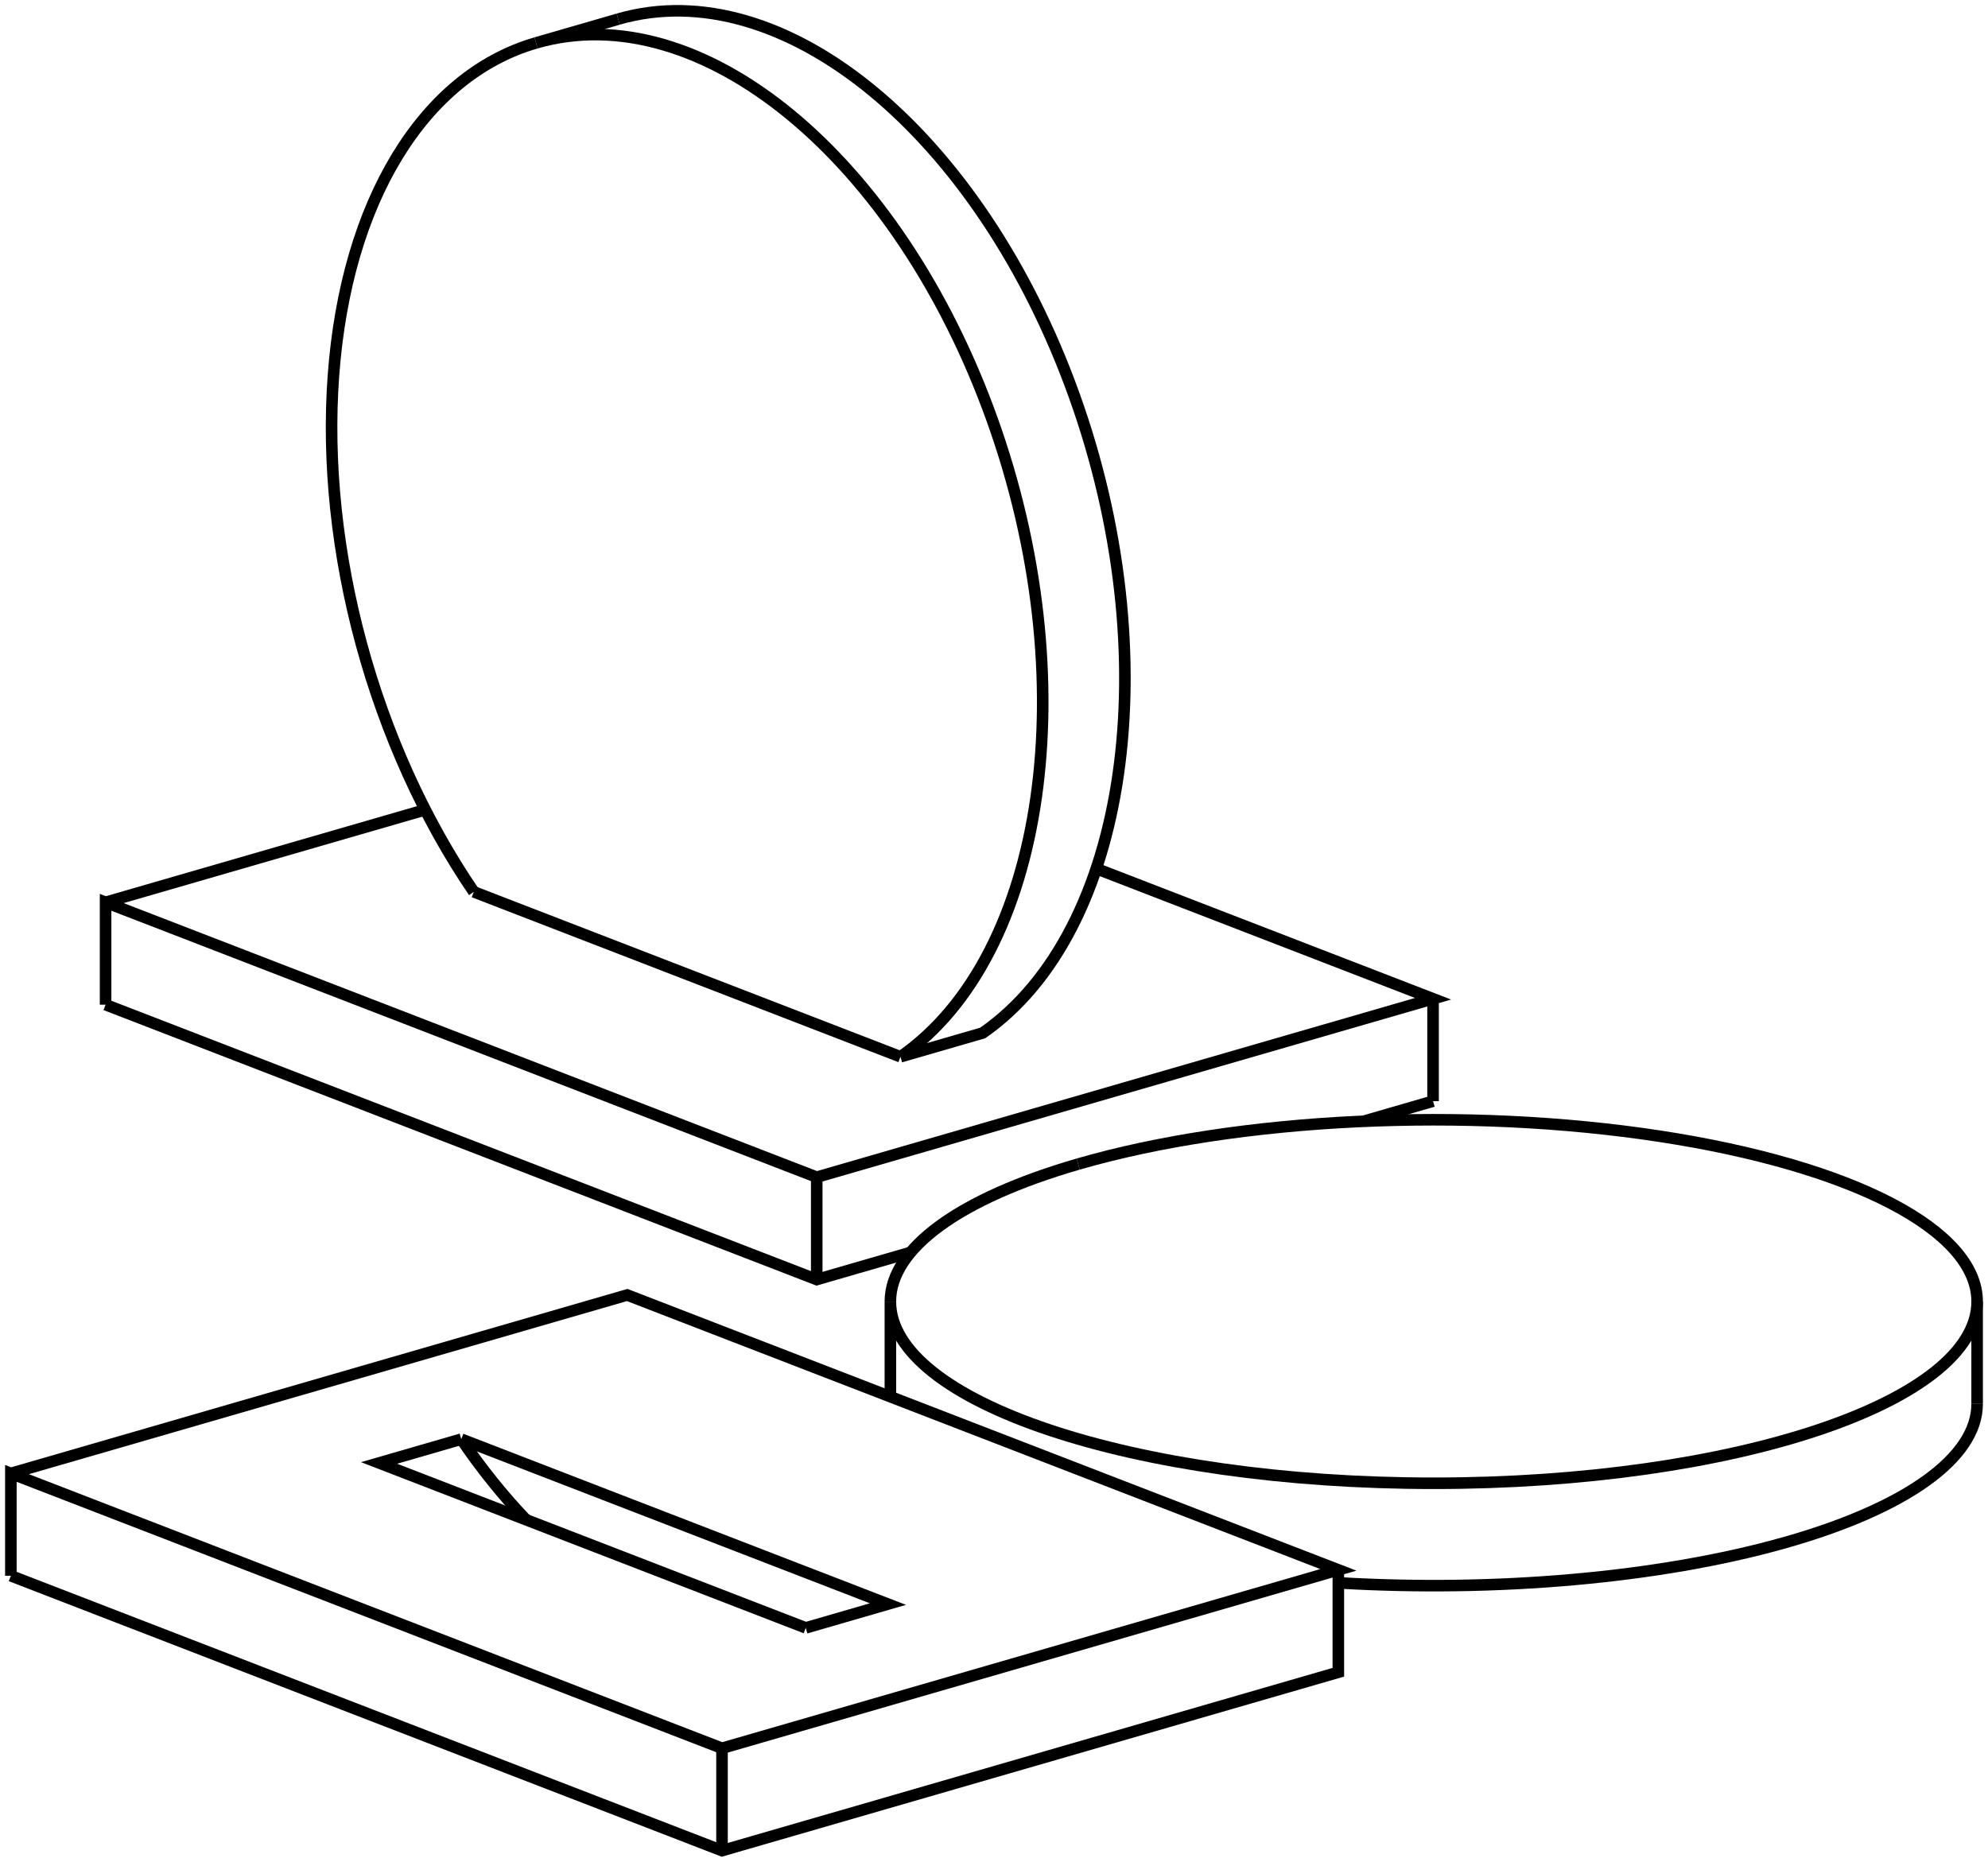
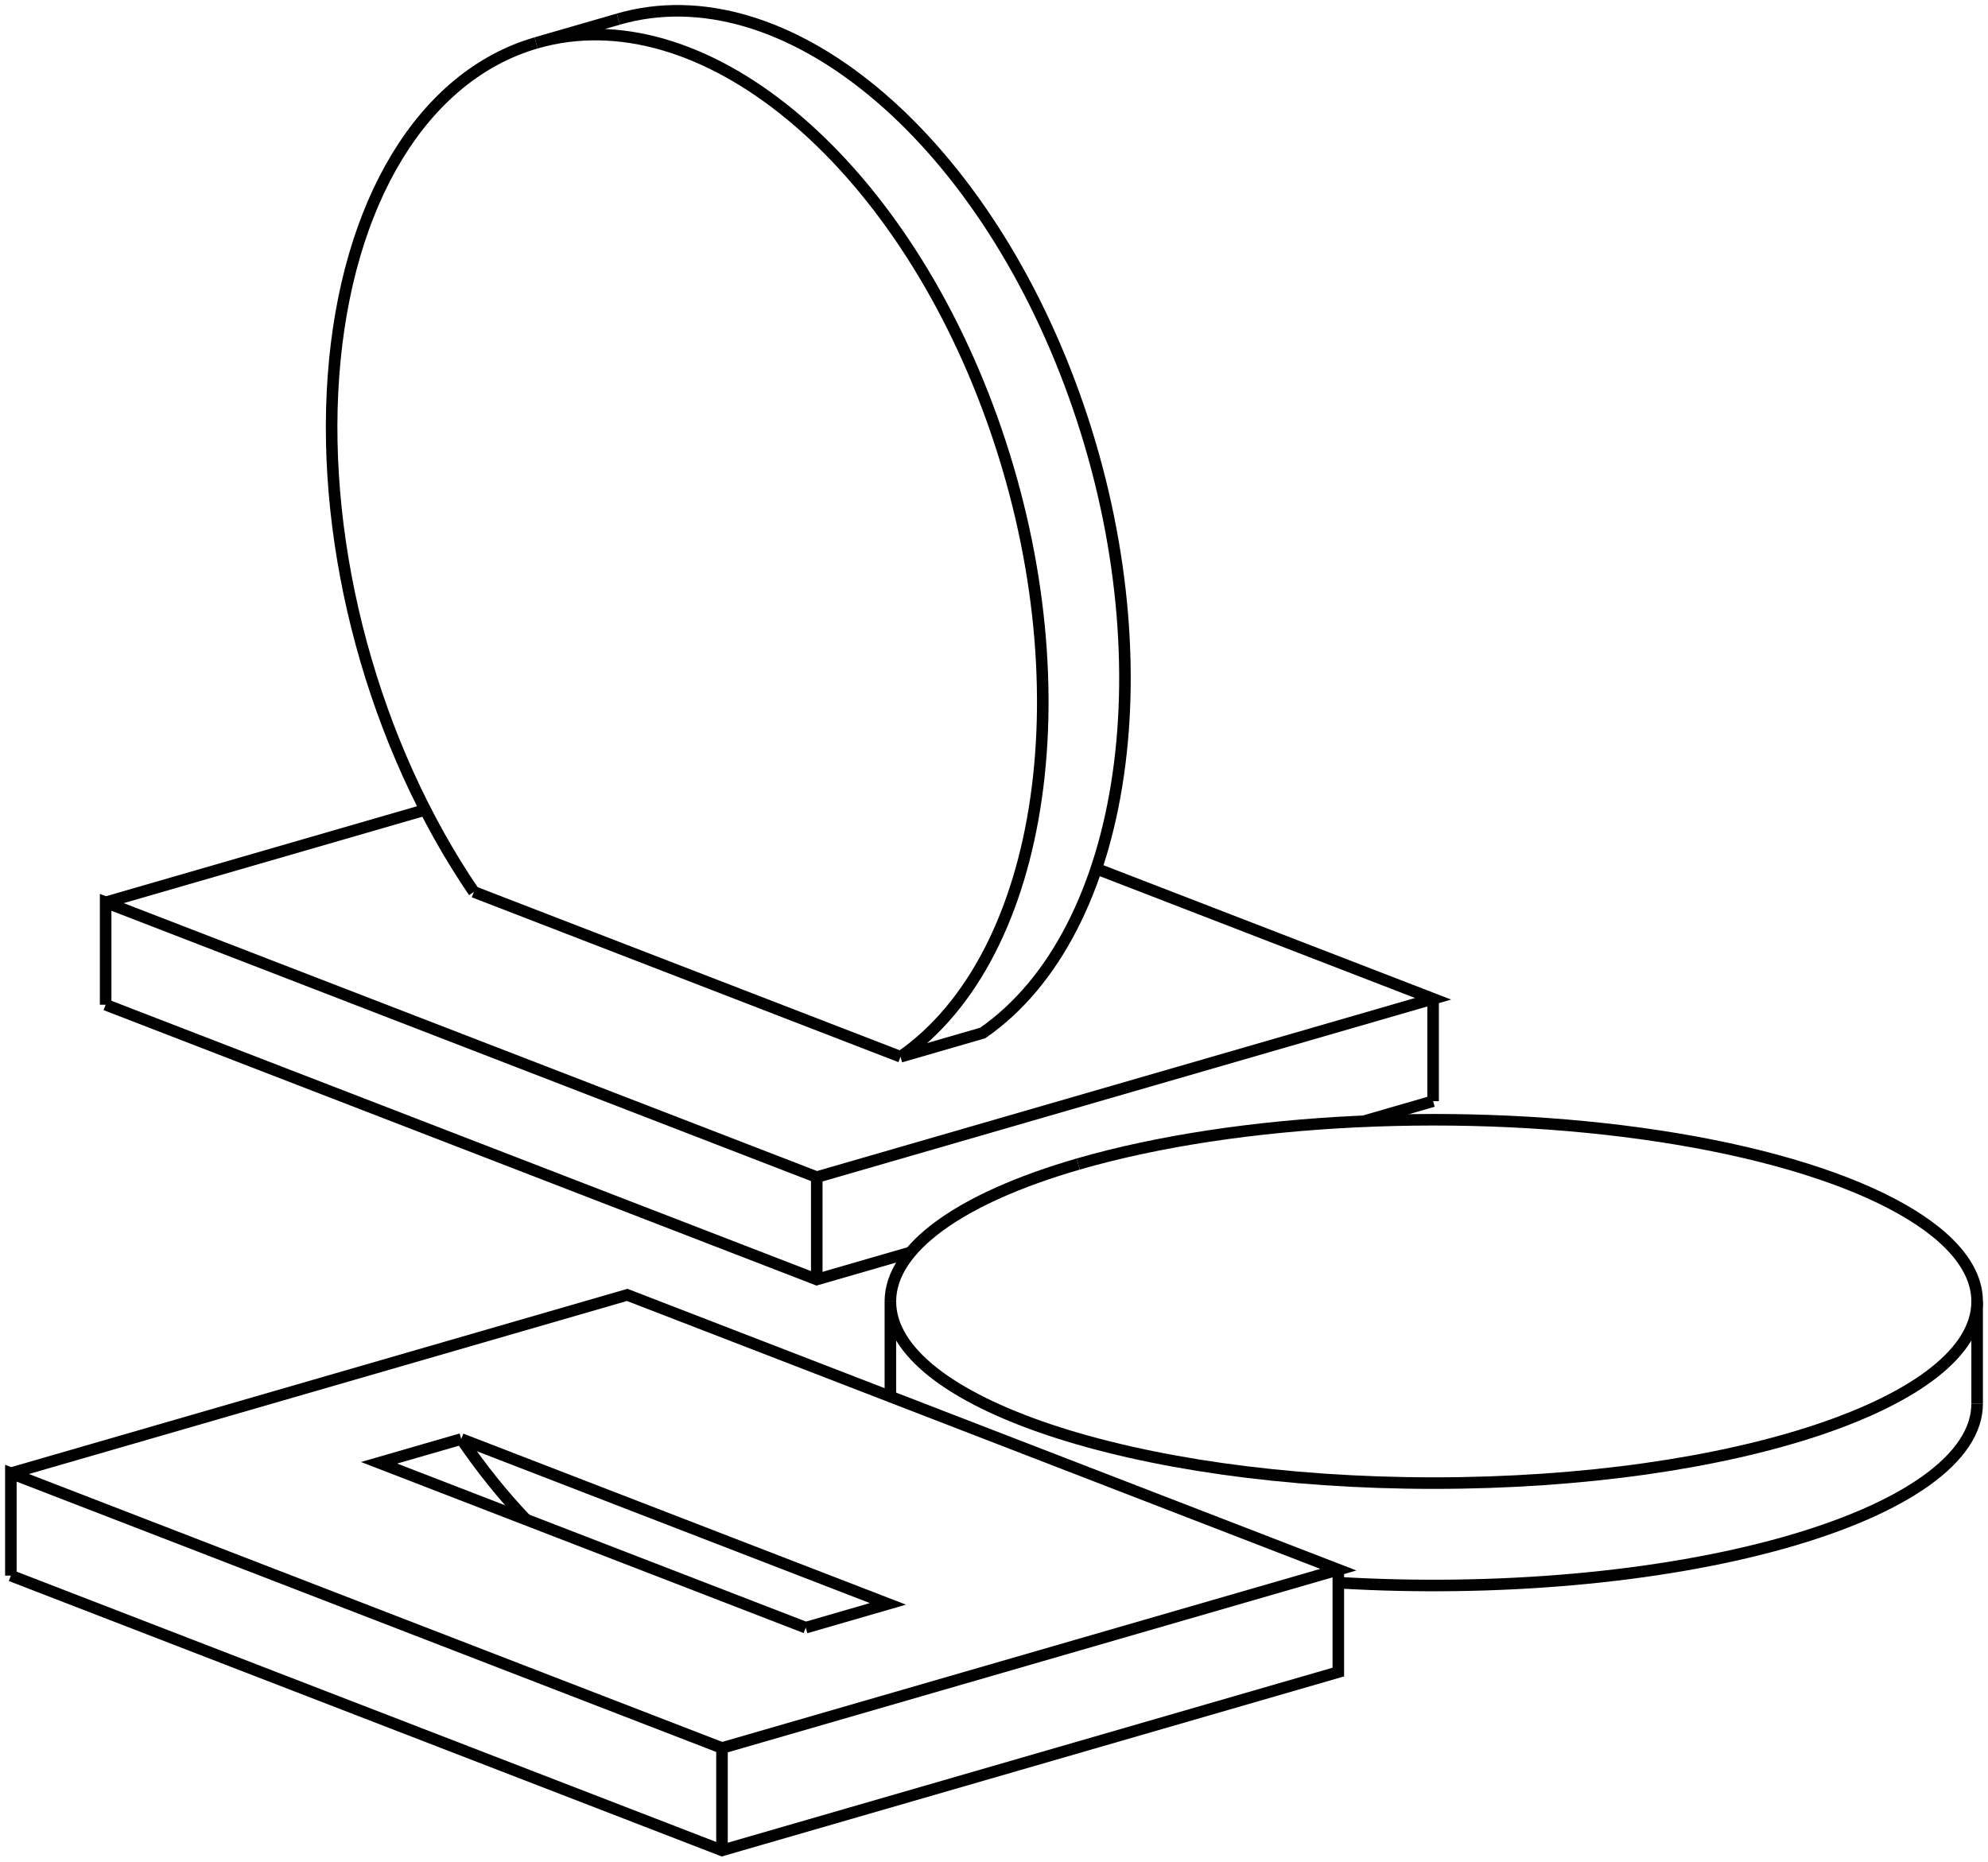
- <svg xmlns="http://www.w3.org/2000/svg" version="1.1" viewBox="-66.433 -76.067 182.93 171.324" fill="none" stroke="black" stroke-width="0.6%" vector-effect="non-scaling-stroke">
-   <path d="M -56.717 16.4 L -56.717 6.976 L 8.72 32.273 L 65.433 15.854 L 34.442 3.874" />
-   <path d="M 8.72 41.697 L 8.72 32.273" />
-   <path d="M -56.717 16.4 L 8.72 41.697 L 17.358 39.196" />
-   <path d="M -27.304 -1.539 L -56.717 6.976" />
-   <path d="M 65.433 25.278 L 65.433 15.854" />
-   <path d="M 59.032 27.131 L 65.433 25.278" />
-   <path d="M 16.427 21.193 L -22.835 6.015" />
-   <path d="M 16.427 21.193 L 23.989 19.004 A 50 30.833 73.854 0 0 -9.546 -74.308" />
-   <path d="M 16.427 21.193 A 50 30.833 73.854 0 0 -17.108 -72.119 L -9.546 -74.308" />
-   <path d="M -17.108 -72.119 A 50 30.833 73.854 0 0 -22.835 6.015" />
-   <path d="M 32.778 31.069 A 50 16.727 360 0 1 115.497 43.718 L 115.497 53.142" />
-   <path d="M 115.497 43.718 A 50 16.727 360 0 1 15.497 43.718 L 15.497 52.479" />
-   <path d="M 15.497 43.718 A 50 16.727 360 0 1 32.778 31.069" />
-   <path d="M 56.717 69.609 A 50 16.727 180 0 0 115.497 53.142" />
-   <path d="M -65.433 68.96 L -65.433 59.536 L 0.004 84.833 L 56.717 68.415 L -8.72 43.118 L -65.433 59.536" />
-   <path d="M 0.004 94.257 L 0.004 84.833" />
-   <path d="M -65.433 68.96 L 0.004 94.257 L 56.717 77.839 L 56.717 68.415" />
-   <path d="M 7.711 73.754 L -31.551 58.575 L -23.989 56.386" />
-   <path d="M 7.711 73.754 L 15.273 71.565 L -23.989 56.386" />
-   <path d="M -18.031 63.802 A 50 30.833 253.854 0 1 -23.989 56.386" />
+ <svg xmlns="http://www.w3.org/2000/svg" version="1.1" viewBox="-66.435 -76.059 182.931 171.301" fill="none" stroke="black" stroke-width="0.6%" vector-effect="non-scaling-stroke">
+   <path d="M -56.714 16.412 L -56.714 6.988 L 8.721 32.277 L 65.435 15.864 L 34.441 3.886" />
+   <path d="M 8.721 41.701 L 8.721 32.277" />
+   <path d="M -56.714 16.412 L 8.721 41.701 L 17.354 39.203" />
+   <path d="M -27.3 -1.524 L -56.714 6.988" />
+   <path d="M 65.435 25.289 L 65.435 15.864" />
+   <path d="M 59.05 27.137 L 65.435 25.289" />
+   <path d="M 16.429 21.201 L -22.832 6.028" />
+   <path d="M 16.429 21.201 L 23.991 19.013 A 50 30.834 73.86 0 0 -9.539 -74.3" />
+   <path d="M 16.429 21.201 A 50 30.834 73.86 0 0 -17.101 -72.112 L -9.539 -74.3" />
+   <path d="M -17.101 -72.112 A 50 30.834 73.86 0 0 -22.832 6.028" />
+   <path d="M 32.779 31.074 A 50 16.721 360 0 1 115.496 43.718 L 115.496 53.142" />
+   <path d="M 115.496 43.718 A 50 16.721 360 1 1 15.496 43.718 L 15.496 52.476" />
+   <path d="M 15.496 43.718 A 50 16.721 360 0 1 32.779 31.074" />
+   <path d="M 56.714 69.603 A 50 16.721 180 0 0 115.496 53.142" />
+   <path d="M -65.435 68.954 L -65.435 59.529 L 0 84.818 L 56.714 68.406 L -8.721 43.117 L -65.435 59.529" />
+   <path d="M 0 94.242 L 0 84.818" />
+   <path d="M -65.435 68.954 L 0 94.242 L 56.714 77.83 L 56.714 68.406" />
+   <path d="M 7.708 73.743 L -31.553 58.569 L -23.991 56.381" />
+   <path d="M 7.708 73.743 L 15.27 71.554 L -23.991 56.381" />
+   <path d="M -18.035 63.793 A 50 30.834 253.86 0 1 -23.991 56.381" />
</svg>
